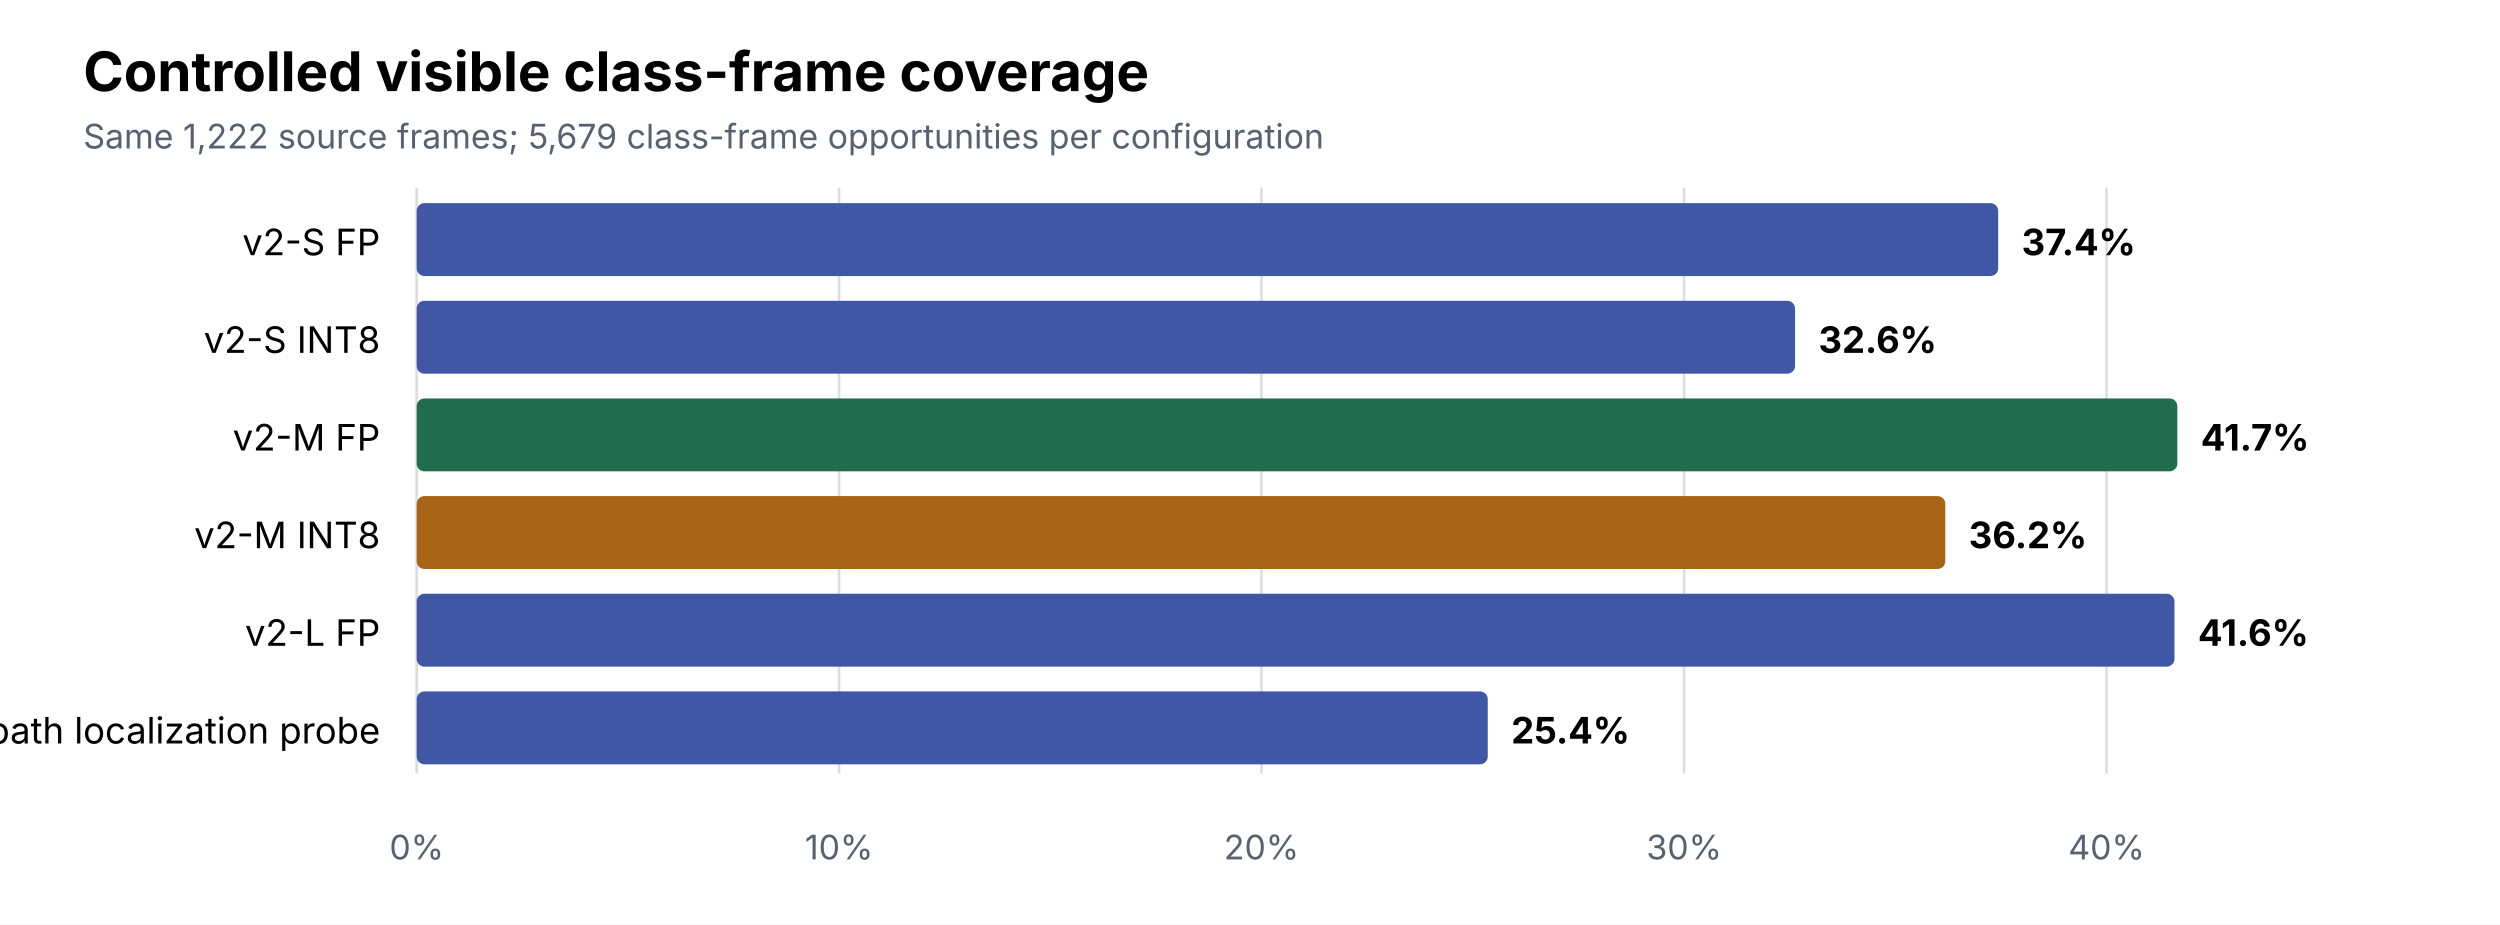
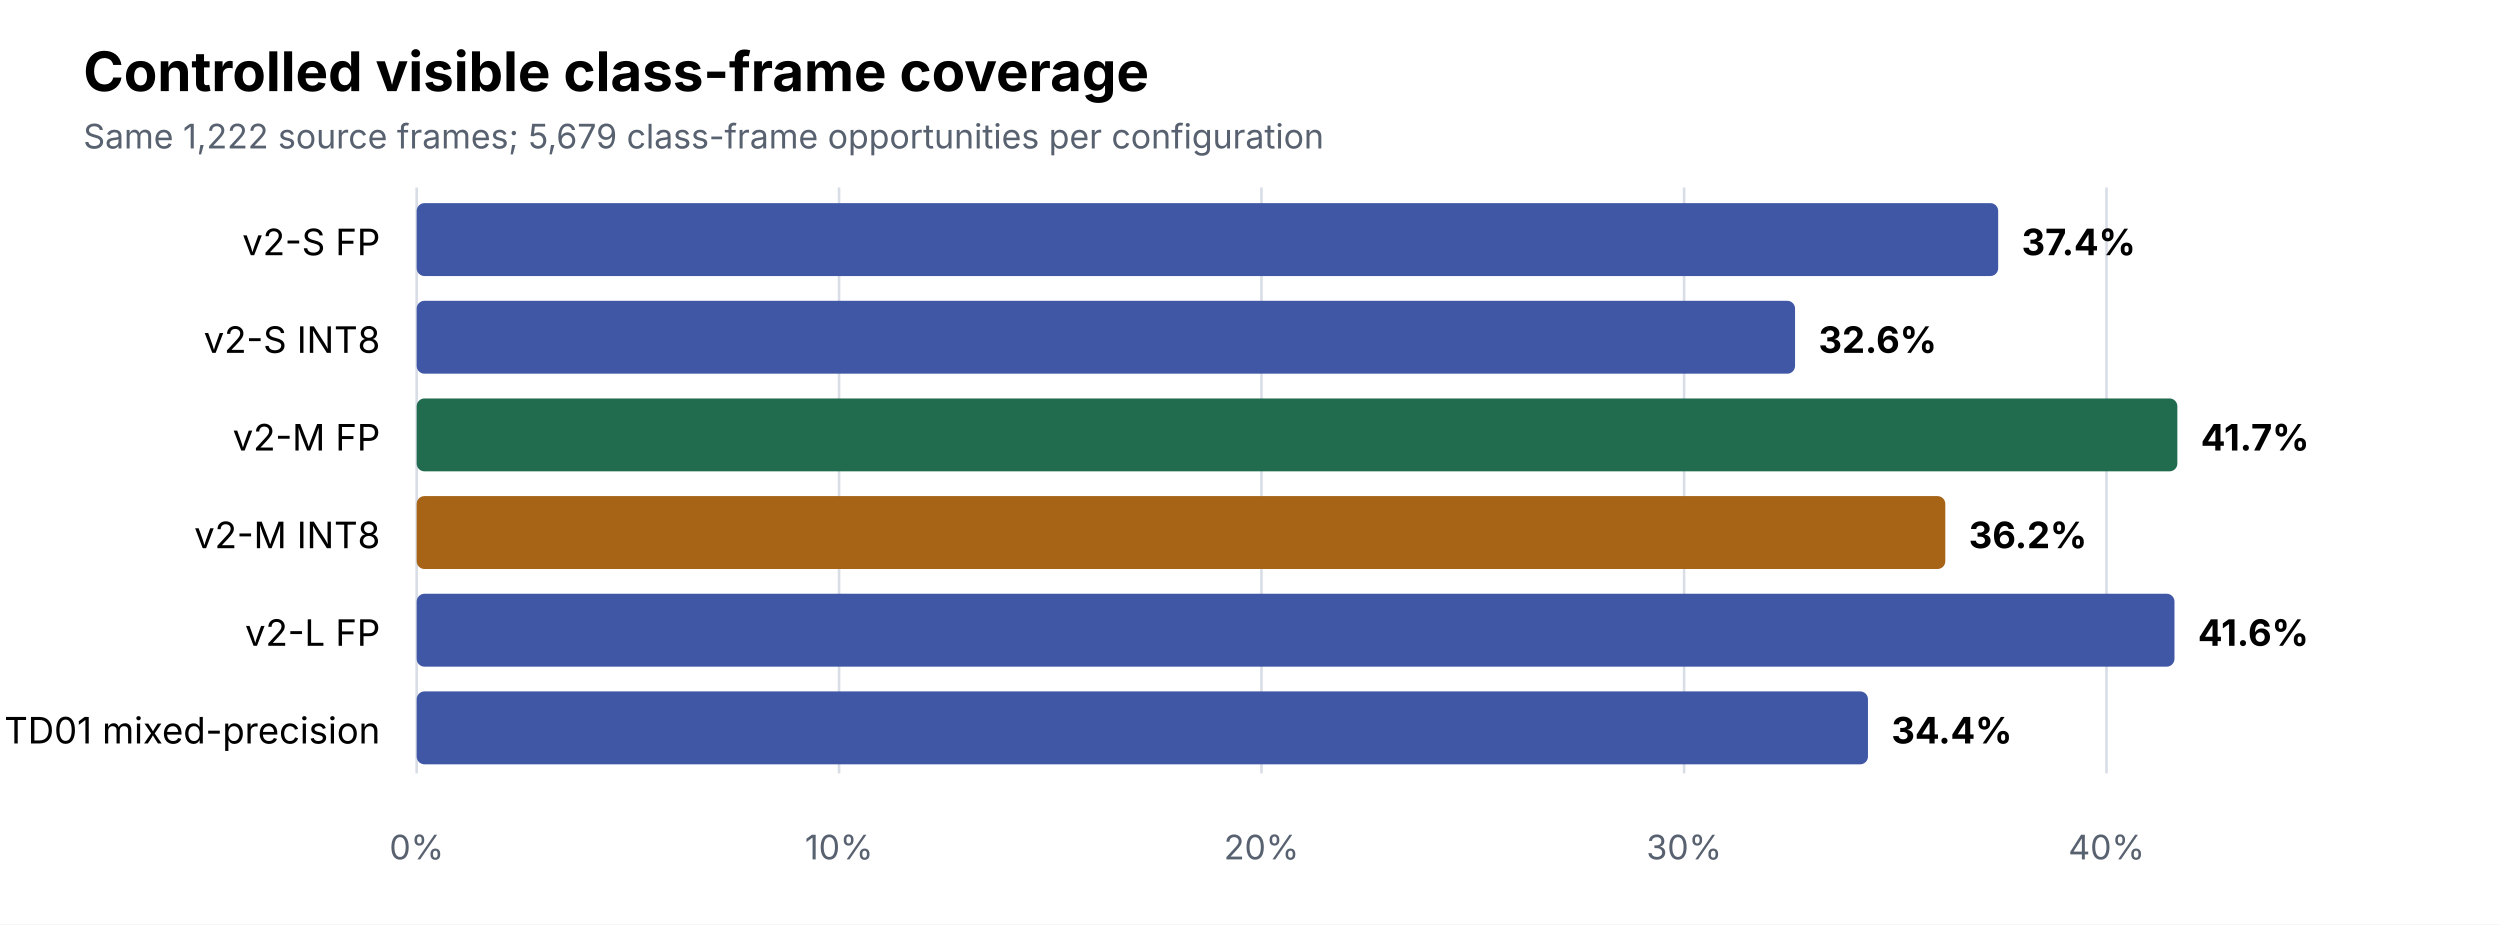
<svg xmlns="http://www.w3.org/2000/svg" width="960" height="355" viewBox="0 0 960 355" role="img" aria-labelledby="title desc">
  <rect width="100%" height="100%" fill="white" />
  <style>text { font-family: system-ui, -apple-system, BlinkMacSystemFont, 'Segoe UI', sans-serif; } .muted { fill: #58616f; } .small { font-size: 13px; } .label { font-size: 14px; } .value { font-size: 14px; font-weight: 650; }</style>
  <text x="32" y="35" font-size="21" font-weight="700">Controlled visible class-frame coverage</text>
  <text x="32" y="57" class="muted small">Same 1,222 source frames; 5,679 class-frame opportunities per configuration</text>
  <line x1="160.0" y1="72" x2="160.0" y2="297" stroke="#d8dde6" />
  <text x="160.0" y="330" text-anchor="middle" class="muted small">0%</text>
  <line x1="322.2" y1="72" x2="322.2" y2="297" stroke="#d8dde6" />
  <text x="322.2" y="330" text-anchor="middle" class="muted small">10%</text>
  <line x1="484.4" y1="72" x2="484.4" y2="297" stroke="#d8dde6" />
  <text x="484.4" y="330" text-anchor="middle" class="muted small">20%</text>
  <line x1="646.7" y1="72" x2="646.7" y2="297" stroke="#d8dde6" />
  <text x="646.7" y="330" text-anchor="middle" class="muted small">30%</text>
  <line x1="808.9" y1="72" x2="808.9" y2="297" stroke="#d8dde6" />
  <text x="808.9" y="330" text-anchor="middle" class="muted small">40%</text>
  <text x="146" y="98.0" text-anchor="end" class="label">v2-S FP</text>
  <rect x="160" y="78.0" width="607.3" height="28" rx="3" fill="#4057a5" />
  <text x="776.3" y="98.0" class="value">37.4%</text>
  <text x="146" y="135.5" text-anchor="end" class="label">v2-S INT8</text>
  <rect x="160" y="115.5" width="529.3" height="28" rx="3" fill="#4057a5" />
  <text x="698.3" y="135.5" class="value">32.6%</text>
  <text x="146" y="173.0" text-anchor="end" class="label">v2-M FP</text>
  <rect x="160" y="153.0" width="676.1" height="28" rx="3" fill="#216b4f" />
  <text x="845.1" y="173.0" class="value">41.7%</text>
  <text x="146" y="210.5" text-anchor="end" class="label">v2-M INT8</text>
  <rect x="160" y="190.5" width="587.0" height="28" rx="3" fill="#a76416" />
  <text x="756.0" y="210.5" class="value">36.2%</text>
  <text x="146" y="248.0" text-anchor="end" class="label">v2-L FP</text>
  <rect x="160" y="228.0" width="675.0" height="28" rx="3" fill="#4057a5" />
  <text x="844.0" y="248.0" class="value">41.6%</text>
-   <text x="146" y="285.5" text-anchor="end" class="label">v2-L classifier-path localization probe</text>
-   <rect x="160" y="265.5" width="411.3" height="28" rx="3" fill="#4057a5" />
-   <text x="580.3" y="285.5" class="value">25.4%</text>
+   <text x="146" y="285.5" text-anchor="end" class="label">v2-L TD01 mixed-precision</text>
+   <rect x="160" y="265.5" width="557.3" height="28" rx="3" fill="#4057a5" />
+   <text x="726.3" y="285.5" class="value">34.4%</text>
</svg>
